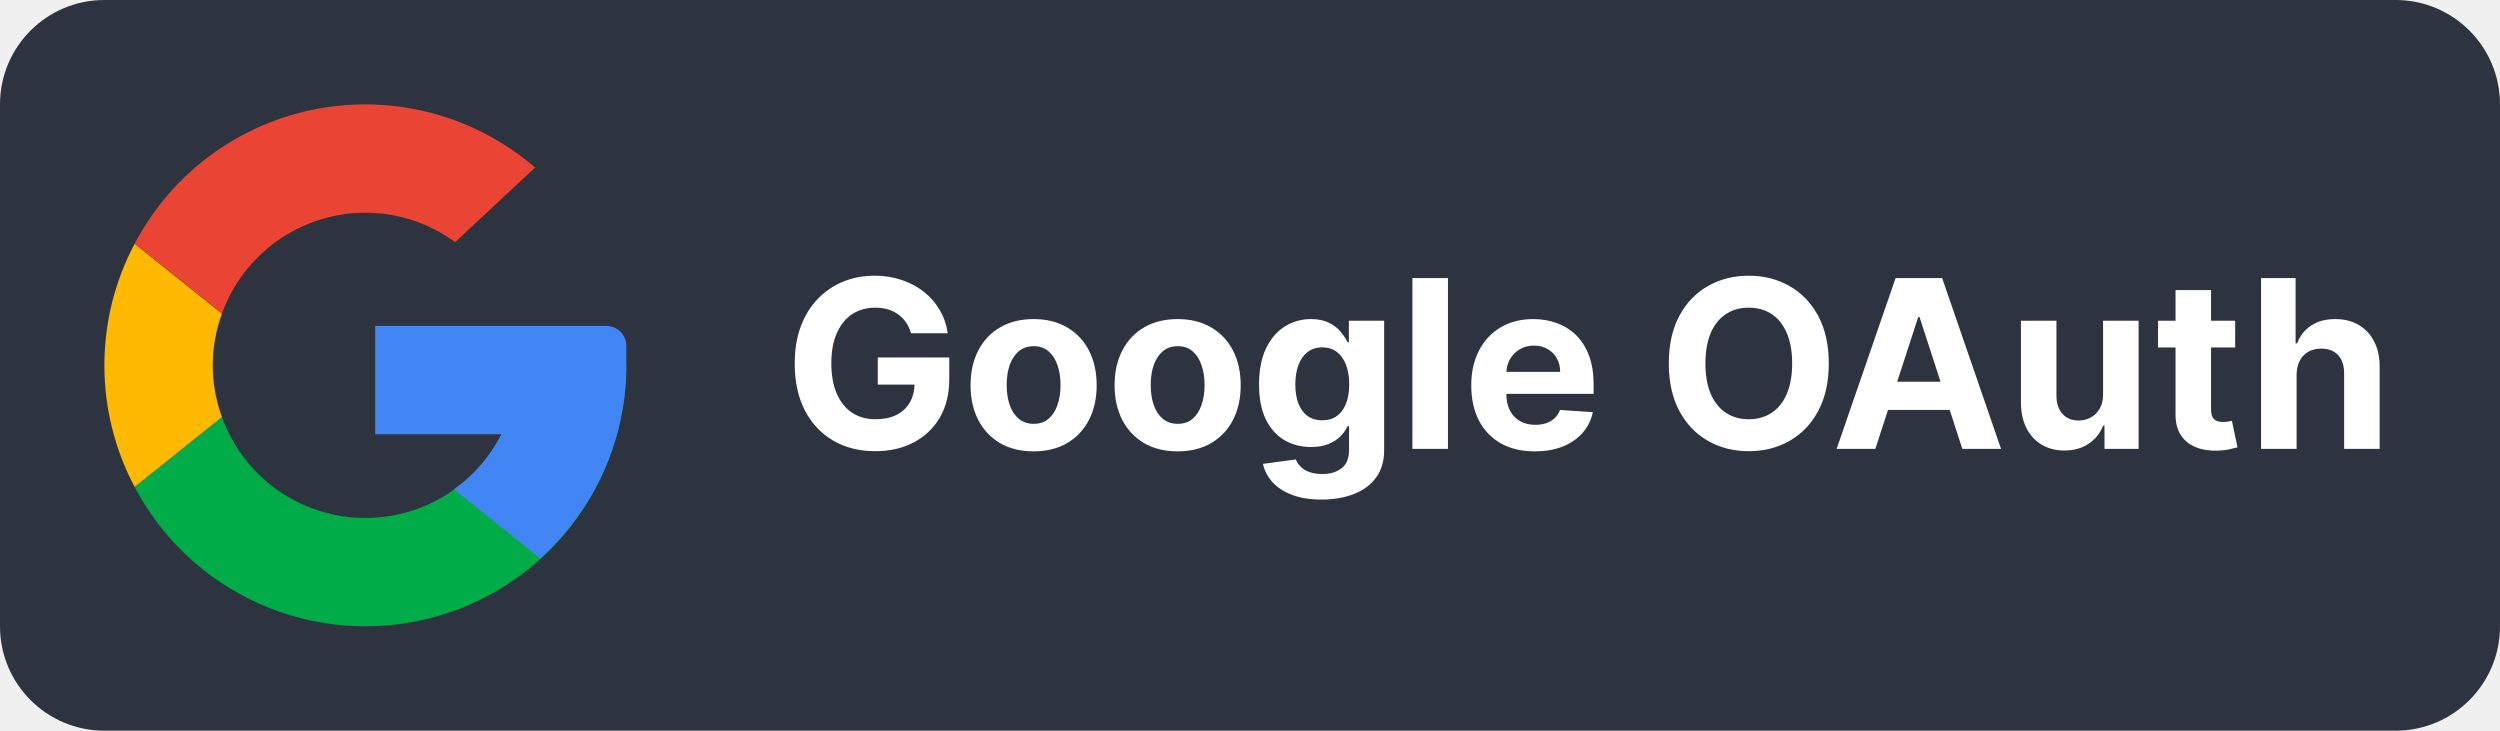
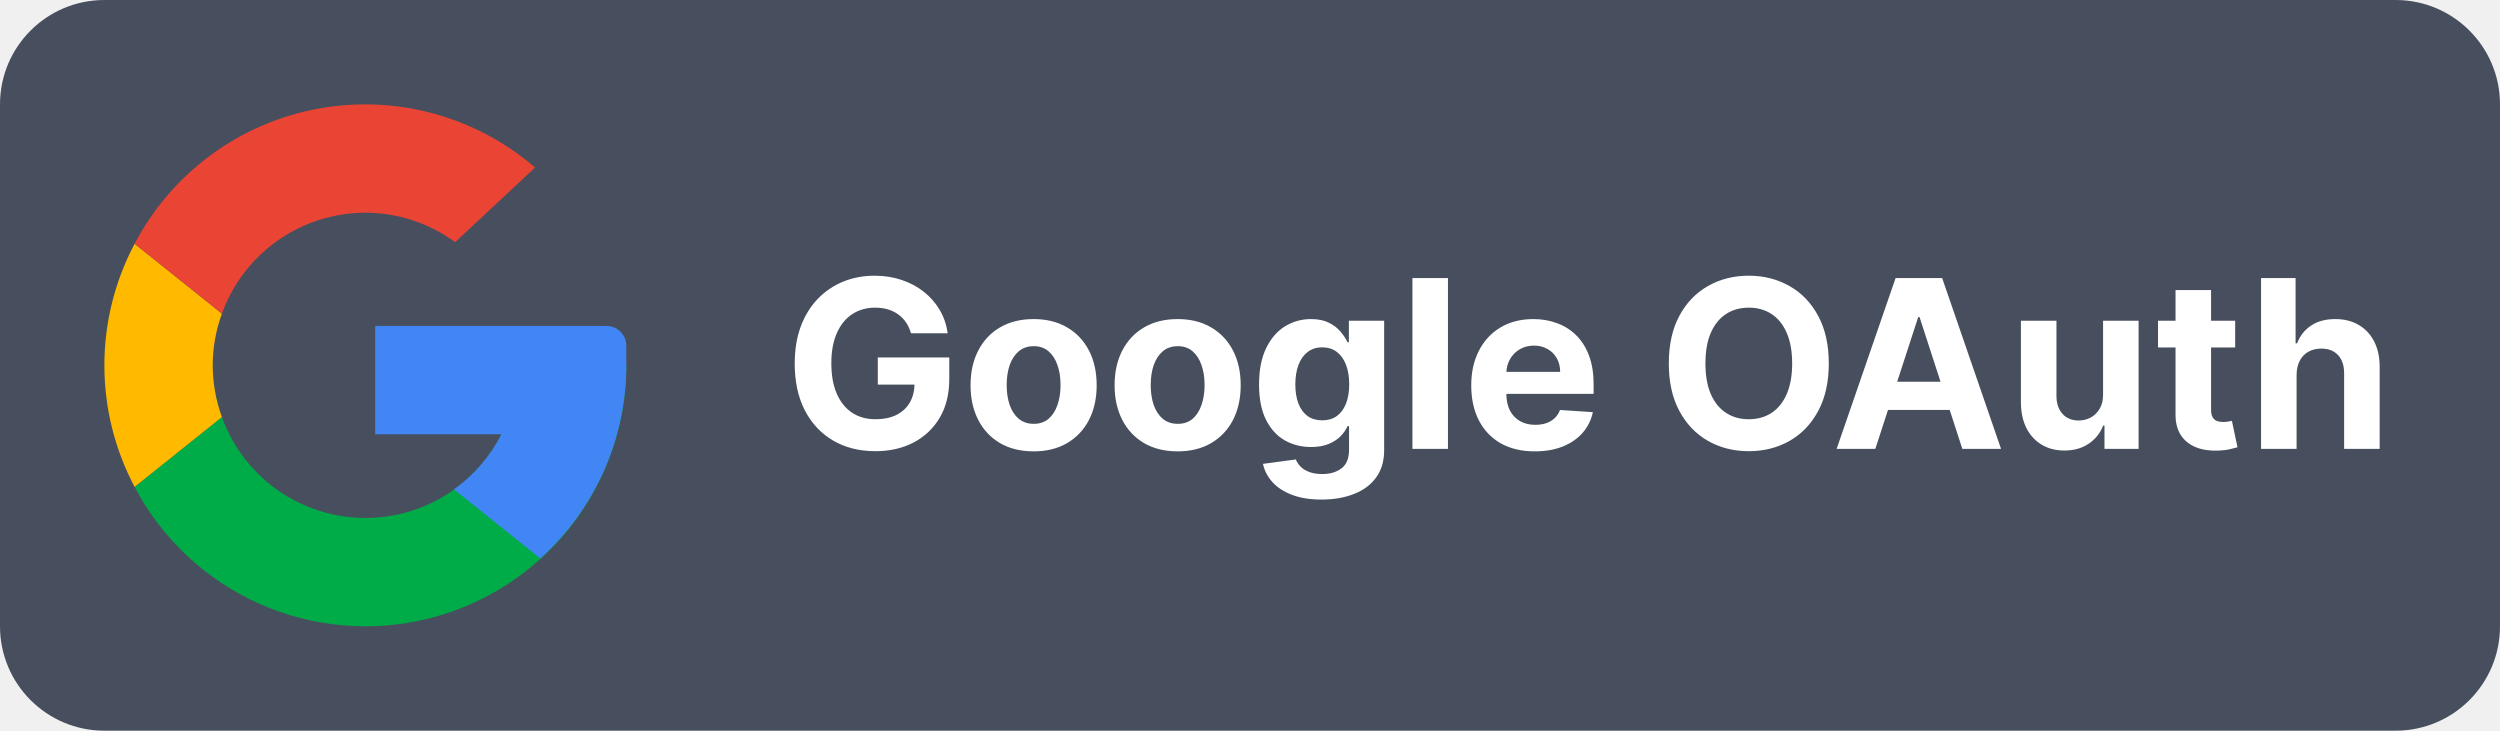
<svg xmlns="http://www.w3.org/2000/svg" width="479" height="140" viewBox="0 0 479 140" fill="none">
-   <rect width="478.999" height="140" rx="20" fill="#2D3440" />
+   <rect width="478.999" height="140" rx="20" fill="#474F5E" />
  <path d="M99.245 70C99.249 76.882 96.825 83.545 92.399 88.815C87.973 94.085 81.829 97.624 75.049 98.808C68.269 99.992 61.29 98.746 55.339 95.289C49.388 91.831 44.848 86.385 42.52 79.909L25.792 93.291C30.993 103.178 39.358 111.037 49.549 115.614C59.74 120.191 71.172 121.221 82.017 118.539C92.862 115.858 102.497 109.62 109.382 100.822C116.266 92.023 120.005 81.172 119.999 70" fill="#00AC47" />
  <path d="M99.245 70C99.241 74.653 98.126 79.237 95.991 83.371C93.857 87.506 90.766 91.07 86.975 93.768L103.512 106.998C108.698 102.329 112.845 96.623 115.685 90.25C118.525 83.876 119.995 76.978 119.999 70" fill="#4285F4" />
  <path d="M40.755 70C40.762 66.619 41.359 63.266 42.52 60.091L25.792 46.709C21.989 53.883 20 61.88 20 70C20 78.12 21.989 86.116 25.792 93.291L42.52 79.909C41.359 76.734 40.762 73.38 40.755 70Z" fill="#FFBA00" />
  <path d="M70 40.755C76.188 40.756 82.214 42.734 87.2 46.399L102.52 32.1C96.833 27.196 90.112 23.641 82.858 21.698C75.605 19.755 68.006 19.476 60.629 20.88C53.252 22.285 46.288 25.337 40.256 29.809C34.224 34.282 29.279 40.059 25.792 46.709L42.52 60.091C44.559 54.436 48.292 49.546 53.208 46.086C58.125 42.627 63.988 40.765 70 40.755Z" fill="#EA4435" />
  <path d="M119.999 66.226L119.999 70L111.509 83.207H71.886V62.453H116.226C117.227 62.453 118.187 62.85 118.894 63.558C119.602 64.266 119.999 65.225 119.999 66.226Z" fill="#4285F4" />
  <path d="M174.545 63.852C174.321 63.074 174.007 62.387 173.602 61.79C173.197 61.183 172.702 60.672 172.116 60.256C171.541 59.83 170.88 59.505 170.134 59.281C169.399 59.057 168.584 58.946 167.689 58.946C166.017 58.946 164.547 59.361 163.279 60.192C162.022 61.023 161.042 62.232 160.339 63.82C159.636 65.396 159.284 67.325 159.284 69.604C159.284 71.884 159.63 73.823 160.323 75.421C161.015 77.019 161.995 78.239 163.263 79.081C164.531 79.912 166.028 80.327 167.753 80.327C169.319 80.327 170.656 80.05 171.764 79.496C172.883 78.931 173.735 78.138 174.321 77.115C174.918 76.092 175.216 74.883 175.216 73.488L176.622 73.695H168.185V68.486H181.88V72.609C181.88 75.485 181.273 77.957 180.058 80.023C178.844 82.079 177.171 83.667 175.04 84.785C172.91 85.894 170.47 86.447 167.721 86.447C164.653 86.447 161.958 85.771 159.636 84.418C157.313 83.054 155.502 81.121 154.202 78.617C152.913 76.103 152.269 73.12 152.269 69.668C152.269 67.016 152.652 64.651 153.419 62.573C154.197 60.485 155.284 58.717 156.679 57.268C158.075 55.819 159.699 54.716 161.553 53.96C163.407 53.203 165.415 52.825 167.578 52.825C169.431 52.825 171.157 53.097 172.755 53.64C174.353 54.173 175.77 54.929 177.006 55.909C178.252 56.89 179.27 58.056 180.058 59.409C180.846 60.751 181.352 62.232 181.576 63.852H174.545ZM198.04 86.479C195.557 86.479 193.411 85.952 191.6 84.897C189.799 83.832 188.409 82.351 187.429 80.455C186.449 78.548 185.959 76.337 185.959 73.823C185.959 71.288 186.449 69.072 187.429 67.175C188.409 65.269 189.799 63.788 191.6 62.733C193.411 61.668 195.557 61.135 198.04 61.135C200.522 61.135 202.663 61.668 204.464 62.733C206.275 63.788 207.67 65.269 208.651 67.175C209.631 69.072 210.121 71.288 210.121 73.823C210.121 76.337 209.631 78.548 208.651 80.455C207.67 82.351 206.275 83.832 204.464 84.897C202.663 85.952 200.522 86.479 198.04 86.479ZM198.072 81.206C199.201 81.206 200.144 80.886 200.9 80.247C201.657 79.597 202.227 78.713 202.61 77.594C203.004 76.476 203.201 75.203 203.201 73.775C203.201 72.348 203.004 71.075 202.61 69.956C202.227 68.837 201.657 67.953 200.9 67.303C200.144 66.653 199.201 66.329 198.072 66.329C196.932 66.329 195.973 66.653 195.195 67.303C194.428 67.953 193.848 68.837 193.453 69.956C193.07 71.075 192.878 72.348 192.878 73.775C192.878 75.203 193.07 76.476 193.453 77.594C193.848 78.713 194.428 79.597 195.195 80.247C195.973 80.886 196.932 81.206 198.072 81.206ZM225.637 86.479C223.155 86.479 221.008 85.952 219.197 84.897C217.397 83.832 216.007 82.351 215.027 80.455C214.046 78.548 213.556 76.337 213.556 73.823C213.556 71.288 214.046 69.072 215.027 67.175C216.007 65.269 217.397 63.788 219.197 62.733C221.008 61.668 223.155 61.135 225.637 61.135C228.12 61.135 230.261 61.668 232.061 62.733C233.872 63.788 235.268 65.269 236.248 67.175C237.228 69.072 237.718 71.288 237.718 73.823C237.718 76.337 237.228 78.548 236.248 80.455C235.268 82.351 233.872 83.832 232.061 84.897C230.261 85.952 228.12 86.479 225.637 86.479ZM225.669 81.206C226.799 81.206 227.741 80.886 228.498 80.247C229.254 79.597 229.824 78.713 230.208 77.594C230.602 76.476 230.799 75.203 230.799 73.775C230.799 72.348 230.602 71.075 230.208 69.956C229.824 68.837 229.254 67.953 228.498 67.303C227.741 66.653 226.799 66.329 225.669 66.329C224.529 66.329 223.571 66.653 222.793 67.303C222.026 67.953 221.445 68.837 221.051 69.956C220.668 71.075 220.476 72.348 220.476 73.775C220.476 75.203 220.668 76.476 221.051 77.594C221.445 78.713 222.026 79.597 222.793 80.247C223.571 80.886 224.529 81.206 225.669 81.206ZM253.203 95.716C250.998 95.716 249.107 95.412 247.53 94.805C245.964 94.209 244.718 93.394 243.791 92.36C242.864 91.327 242.262 90.165 241.985 88.876L248.281 88.029C248.473 88.519 248.777 88.978 249.192 89.404C249.608 89.83 250.156 90.171 250.838 90.427C251.53 90.693 252.372 90.826 253.363 90.826C254.844 90.826 256.064 90.464 257.022 89.739C257.992 89.026 258.477 87.827 258.477 86.144V81.653H258.189C257.891 82.335 257.443 82.98 256.847 83.587C256.25 84.194 255.483 84.69 254.545 85.073C253.608 85.457 252.489 85.648 251.19 85.648C249.347 85.648 247.669 85.222 246.156 84.37C244.654 83.507 243.455 82.191 242.56 80.423C241.676 78.644 241.234 76.396 241.234 73.679C241.234 70.899 241.687 68.576 242.592 66.712C243.498 64.848 244.702 63.452 246.204 62.525C247.717 61.598 249.373 61.135 251.174 61.135C252.548 61.135 253.698 61.369 254.625 61.838C255.552 62.296 256.298 62.871 256.863 63.564C257.438 64.246 257.88 64.917 258.189 65.577H258.445V61.455H265.204V86.24C265.204 88.328 264.693 90.075 263.67 91.481C262.647 92.887 261.23 93.942 259.419 94.645C257.619 95.359 255.547 95.716 253.203 95.716ZM253.347 80.535C254.444 80.535 255.371 80.263 256.127 79.72C256.894 79.166 257.48 78.377 257.885 77.355C258.301 76.321 258.508 75.086 258.508 73.647C258.508 72.209 258.306 70.963 257.901 69.908C257.496 68.843 256.91 68.017 256.143 67.431C255.376 66.845 254.444 66.552 253.347 66.552C252.228 66.552 251.285 66.856 250.518 67.463C249.751 68.06 249.171 68.891 248.777 69.956C248.382 71.021 248.185 72.252 248.185 73.647C248.185 75.064 248.382 76.289 248.777 77.323C249.181 78.346 249.762 79.139 250.518 79.704C251.285 80.258 252.228 80.535 253.347 80.535ZM277.429 53.273V86H270.621V53.273H277.429ZM294.068 86.479C291.543 86.479 289.37 85.968 287.548 84.945C285.737 83.912 284.342 82.452 283.362 80.567C282.381 78.671 281.891 76.428 281.891 73.839C281.891 71.314 282.381 69.098 283.362 67.191C284.342 65.284 285.721 63.798 287.5 62.733C289.29 61.668 291.389 61.135 293.797 61.135C295.416 61.135 296.923 61.396 298.319 61.918C299.725 62.429 300.95 63.202 301.994 64.235C303.049 65.269 303.869 66.568 304.455 68.134C305.041 69.69 305.334 71.511 305.334 73.599V75.469H284.608V71.25H298.926C298.926 70.27 298.713 69.402 298.287 68.646C297.861 67.889 297.27 67.298 296.513 66.872C295.767 66.435 294.899 66.217 293.908 66.217C292.875 66.217 291.959 66.456 291.16 66.936C290.371 67.404 289.754 68.038 289.306 68.837C288.859 69.626 288.63 70.505 288.619 71.474V75.485C288.619 76.7 288.843 77.749 289.29 78.633C289.748 79.517 290.393 80.199 291.224 80.679C292.055 81.158 293.04 81.398 294.18 81.398C294.936 81.398 295.629 81.291 296.258 81.078C296.886 80.865 297.424 80.546 297.871 80.119C298.319 79.693 298.66 79.171 298.894 78.553L305.19 78.969C304.871 80.481 304.216 81.803 303.225 82.932C302.245 84.05 300.977 84.924 299.422 85.553C297.877 86.171 296.092 86.479 294.068 86.479ZM350.394 69.636C350.394 73.205 349.718 76.242 348.365 78.745C347.022 81.249 345.19 83.161 342.867 84.482C340.556 85.792 337.956 86.447 335.069 86.447C332.161 86.447 329.551 85.787 327.239 84.466C324.927 83.145 323.1 81.233 321.758 78.729C320.415 76.225 319.744 73.195 319.744 69.636C319.744 66.067 320.415 63.031 321.758 60.528C323.1 58.024 324.927 56.117 327.239 54.807C329.551 53.486 332.161 52.825 335.069 52.825C337.956 52.825 340.556 53.486 342.867 54.807C345.19 56.117 347.022 58.024 348.365 60.528C349.718 63.031 350.394 66.067 350.394 69.636ZM343.379 69.636C343.379 67.325 343.033 65.375 342.34 63.788C341.658 62.2 340.694 60.996 339.448 60.176C338.201 59.356 336.742 58.946 335.069 58.946C333.397 58.946 331.937 59.356 330.691 60.176C329.444 60.996 328.475 62.2 327.782 63.788C327.1 65.375 326.76 67.325 326.76 69.636C326.76 71.948 327.1 73.898 327.782 75.485C328.475 77.072 329.444 78.276 330.691 79.097C331.937 79.917 333.397 80.327 335.069 80.327C336.742 80.327 338.201 79.917 339.448 79.097C340.694 78.276 341.658 77.072 342.34 75.485C343.033 73.898 343.379 71.948 343.379 69.636ZM359.315 86H351.9L363.198 53.273H372.115L383.397 86H375.982L367.784 60.751H367.529L359.315 86ZM358.852 73.136H376.366V78.537H358.852V73.136ZM402.949 75.549V61.455H409.756V86H403.22V81.541H402.965C402.411 82.98 401.489 84.136 400.2 85.009C398.922 85.883 397.361 86.32 395.518 86.32C393.877 86.32 392.434 85.947 391.187 85.201C389.941 84.455 388.966 83.395 388.263 82.021C387.571 80.647 387.219 79.001 387.208 77.083V61.455H394.016V75.869C394.027 77.317 394.415 78.463 395.182 79.304C395.949 80.146 396.977 80.567 398.267 80.567C399.087 80.567 399.854 80.38 400.568 80.007C401.281 79.624 401.857 79.059 402.294 78.314C402.741 77.568 402.959 76.646 402.949 75.549ZM428.257 61.455V66.568H413.476V61.455H428.257ZM416.831 55.574H423.639V78.457C423.639 79.086 423.735 79.576 423.927 79.928C424.118 80.269 424.385 80.508 424.726 80.647C425.077 80.785 425.482 80.854 425.94 80.854C426.26 80.854 426.579 80.828 426.899 80.775C427.219 80.711 427.464 80.663 427.634 80.631L428.705 85.696C428.364 85.803 427.884 85.925 427.266 86.064C426.649 86.213 425.898 86.304 425.013 86.336C423.373 86.4 421.934 86.181 420.699 85.68C419.473 85.18 418.52 84.402 417.838 83.347C417.156 82.293 416.821 80.961 416.831 79.352V55.574ZM440.027 71.81V86H433.219V53.273H439.835V65.785H440.122C440.676 64.336 441.571 63.202 442.807 62.381C444.043 61.55 445.593 61.135 447.457 61.135C449.162 61.135 450.648 61.508 451.916 62.254C453.194 62.989 454.185 64.049 454.888 65.434C455.602 66.808 455.953 68.454 455.943 70.371V86H449.135V71.586C449.146 70.073 448.762 68.896 447.985 68.054C447.218 67.213 446.142 66.792 444.757 66.792C443.83 66.792 443.01 66.989 442.296 67.383C441.593 67.777 441.039 68.353 440.634 69.109C440.24 69.855 440.037 70.755 440.027 71.81Z" fill="white" />
</svg>
